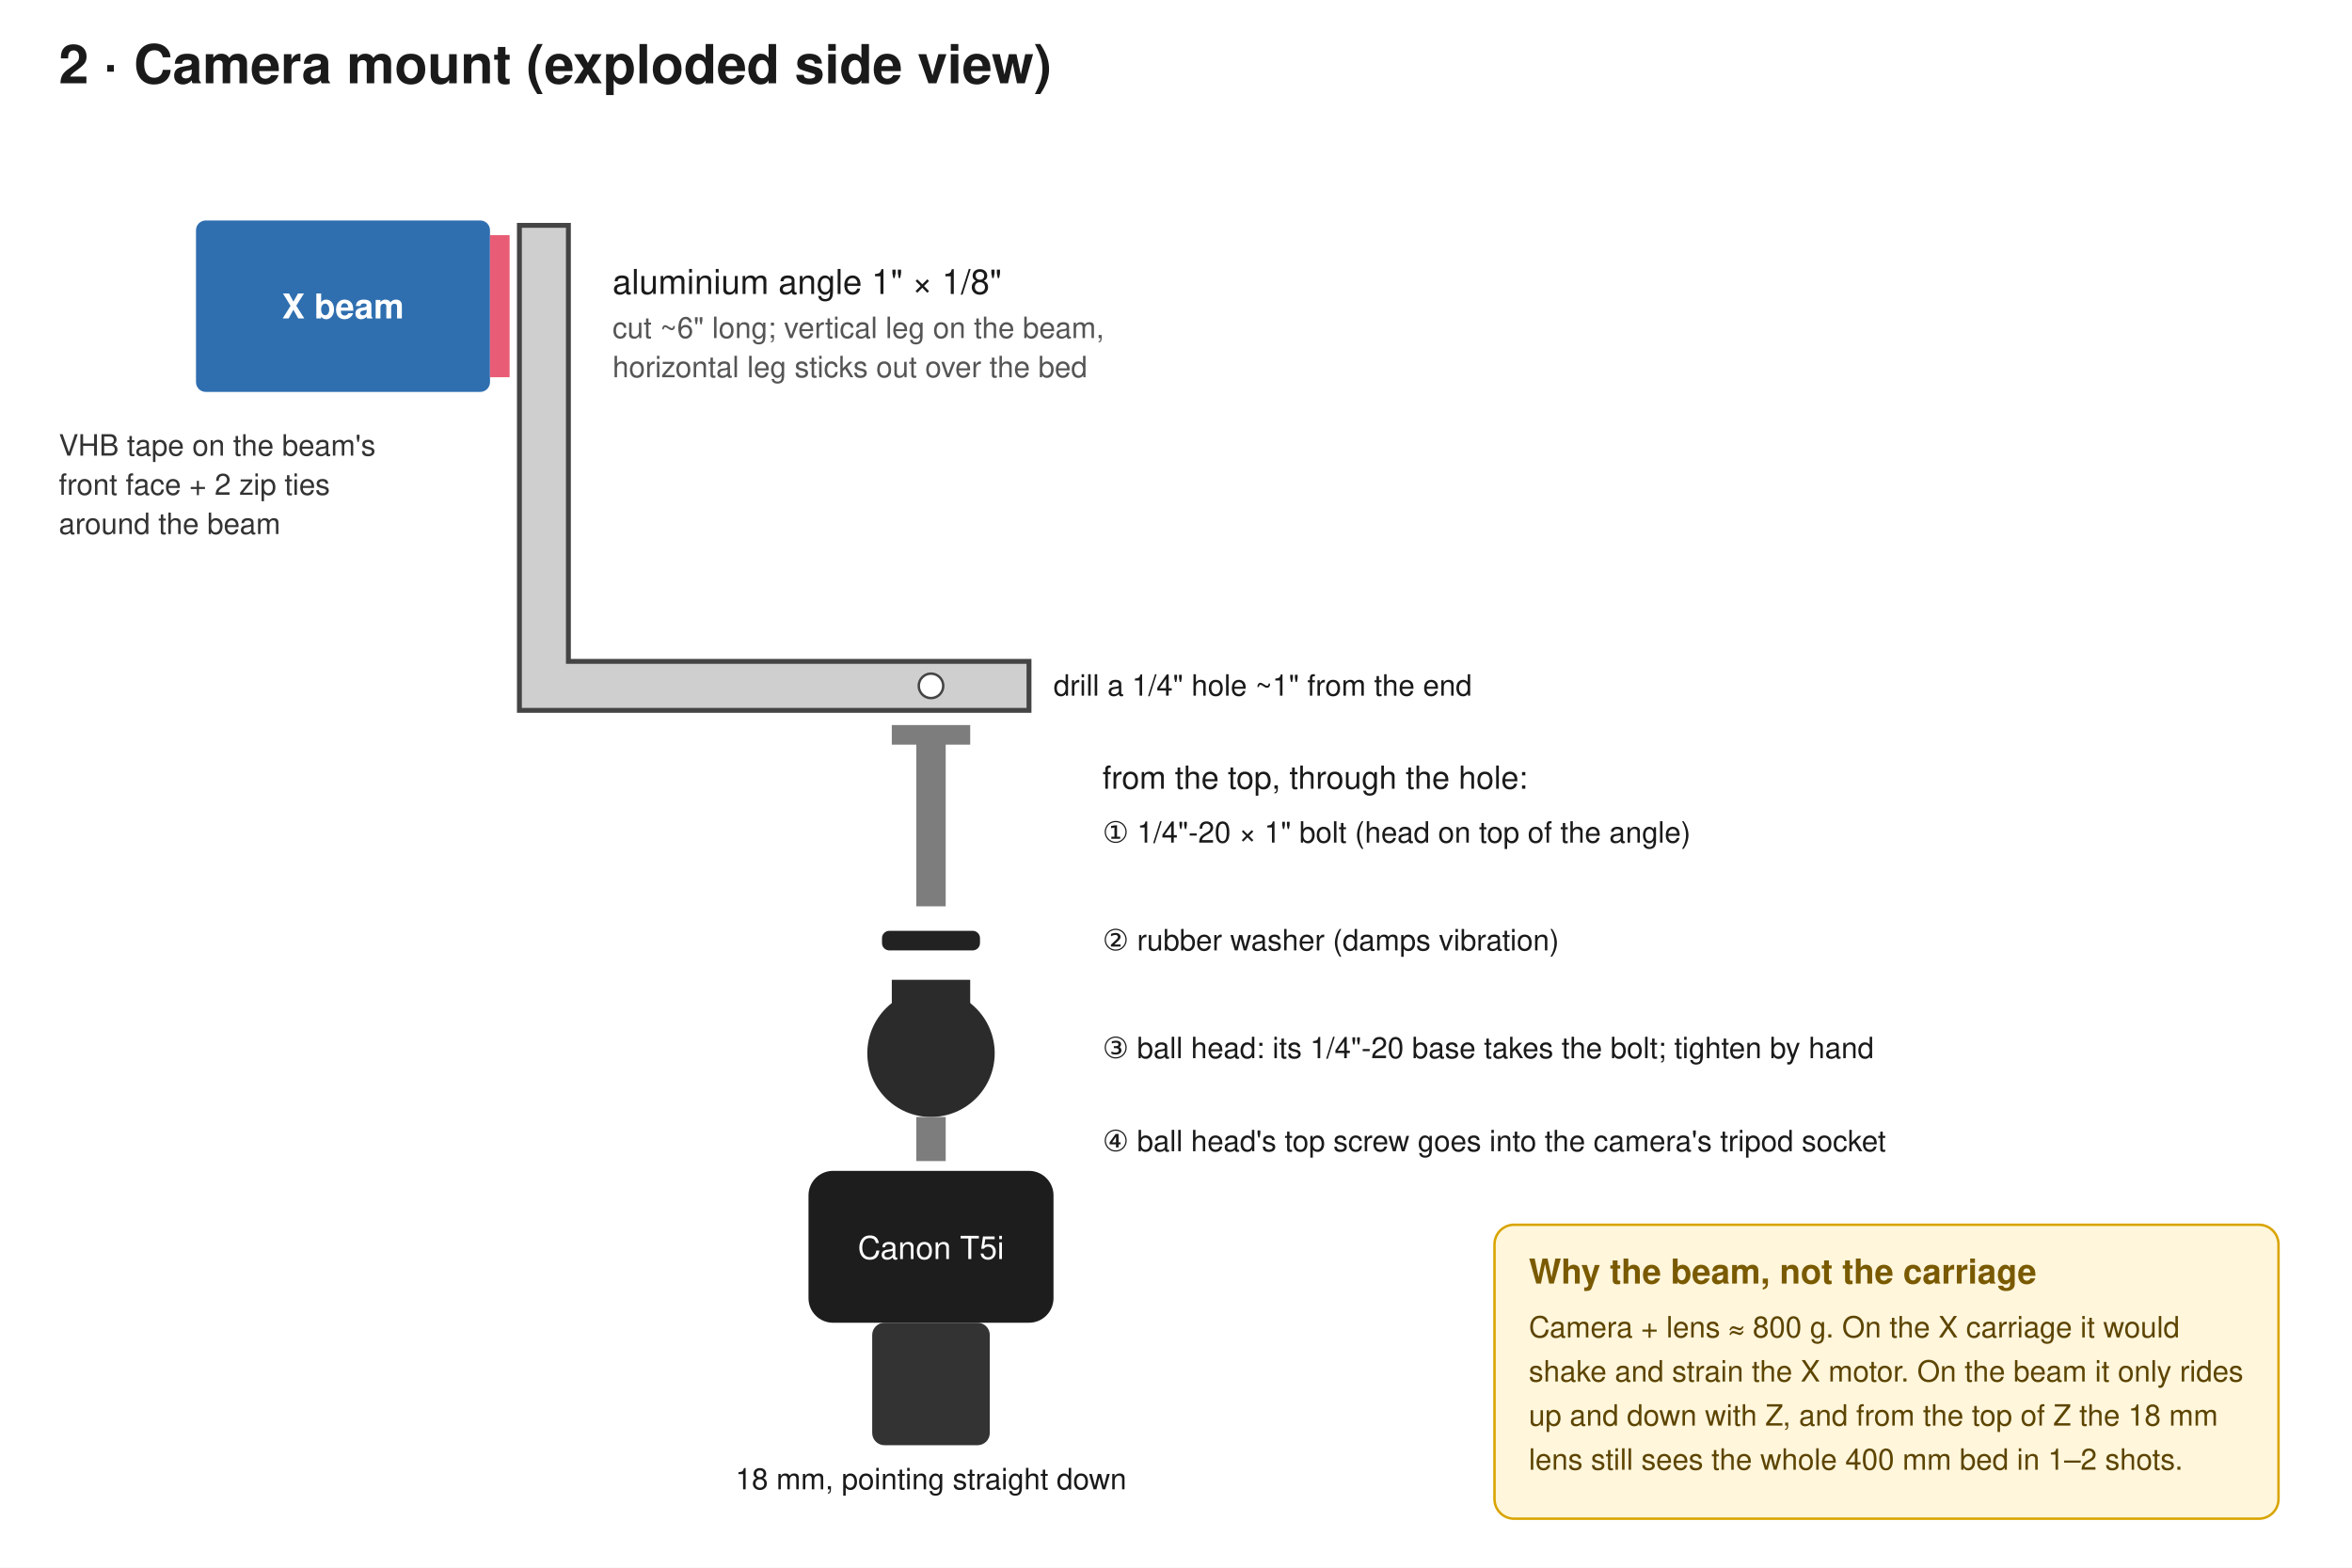
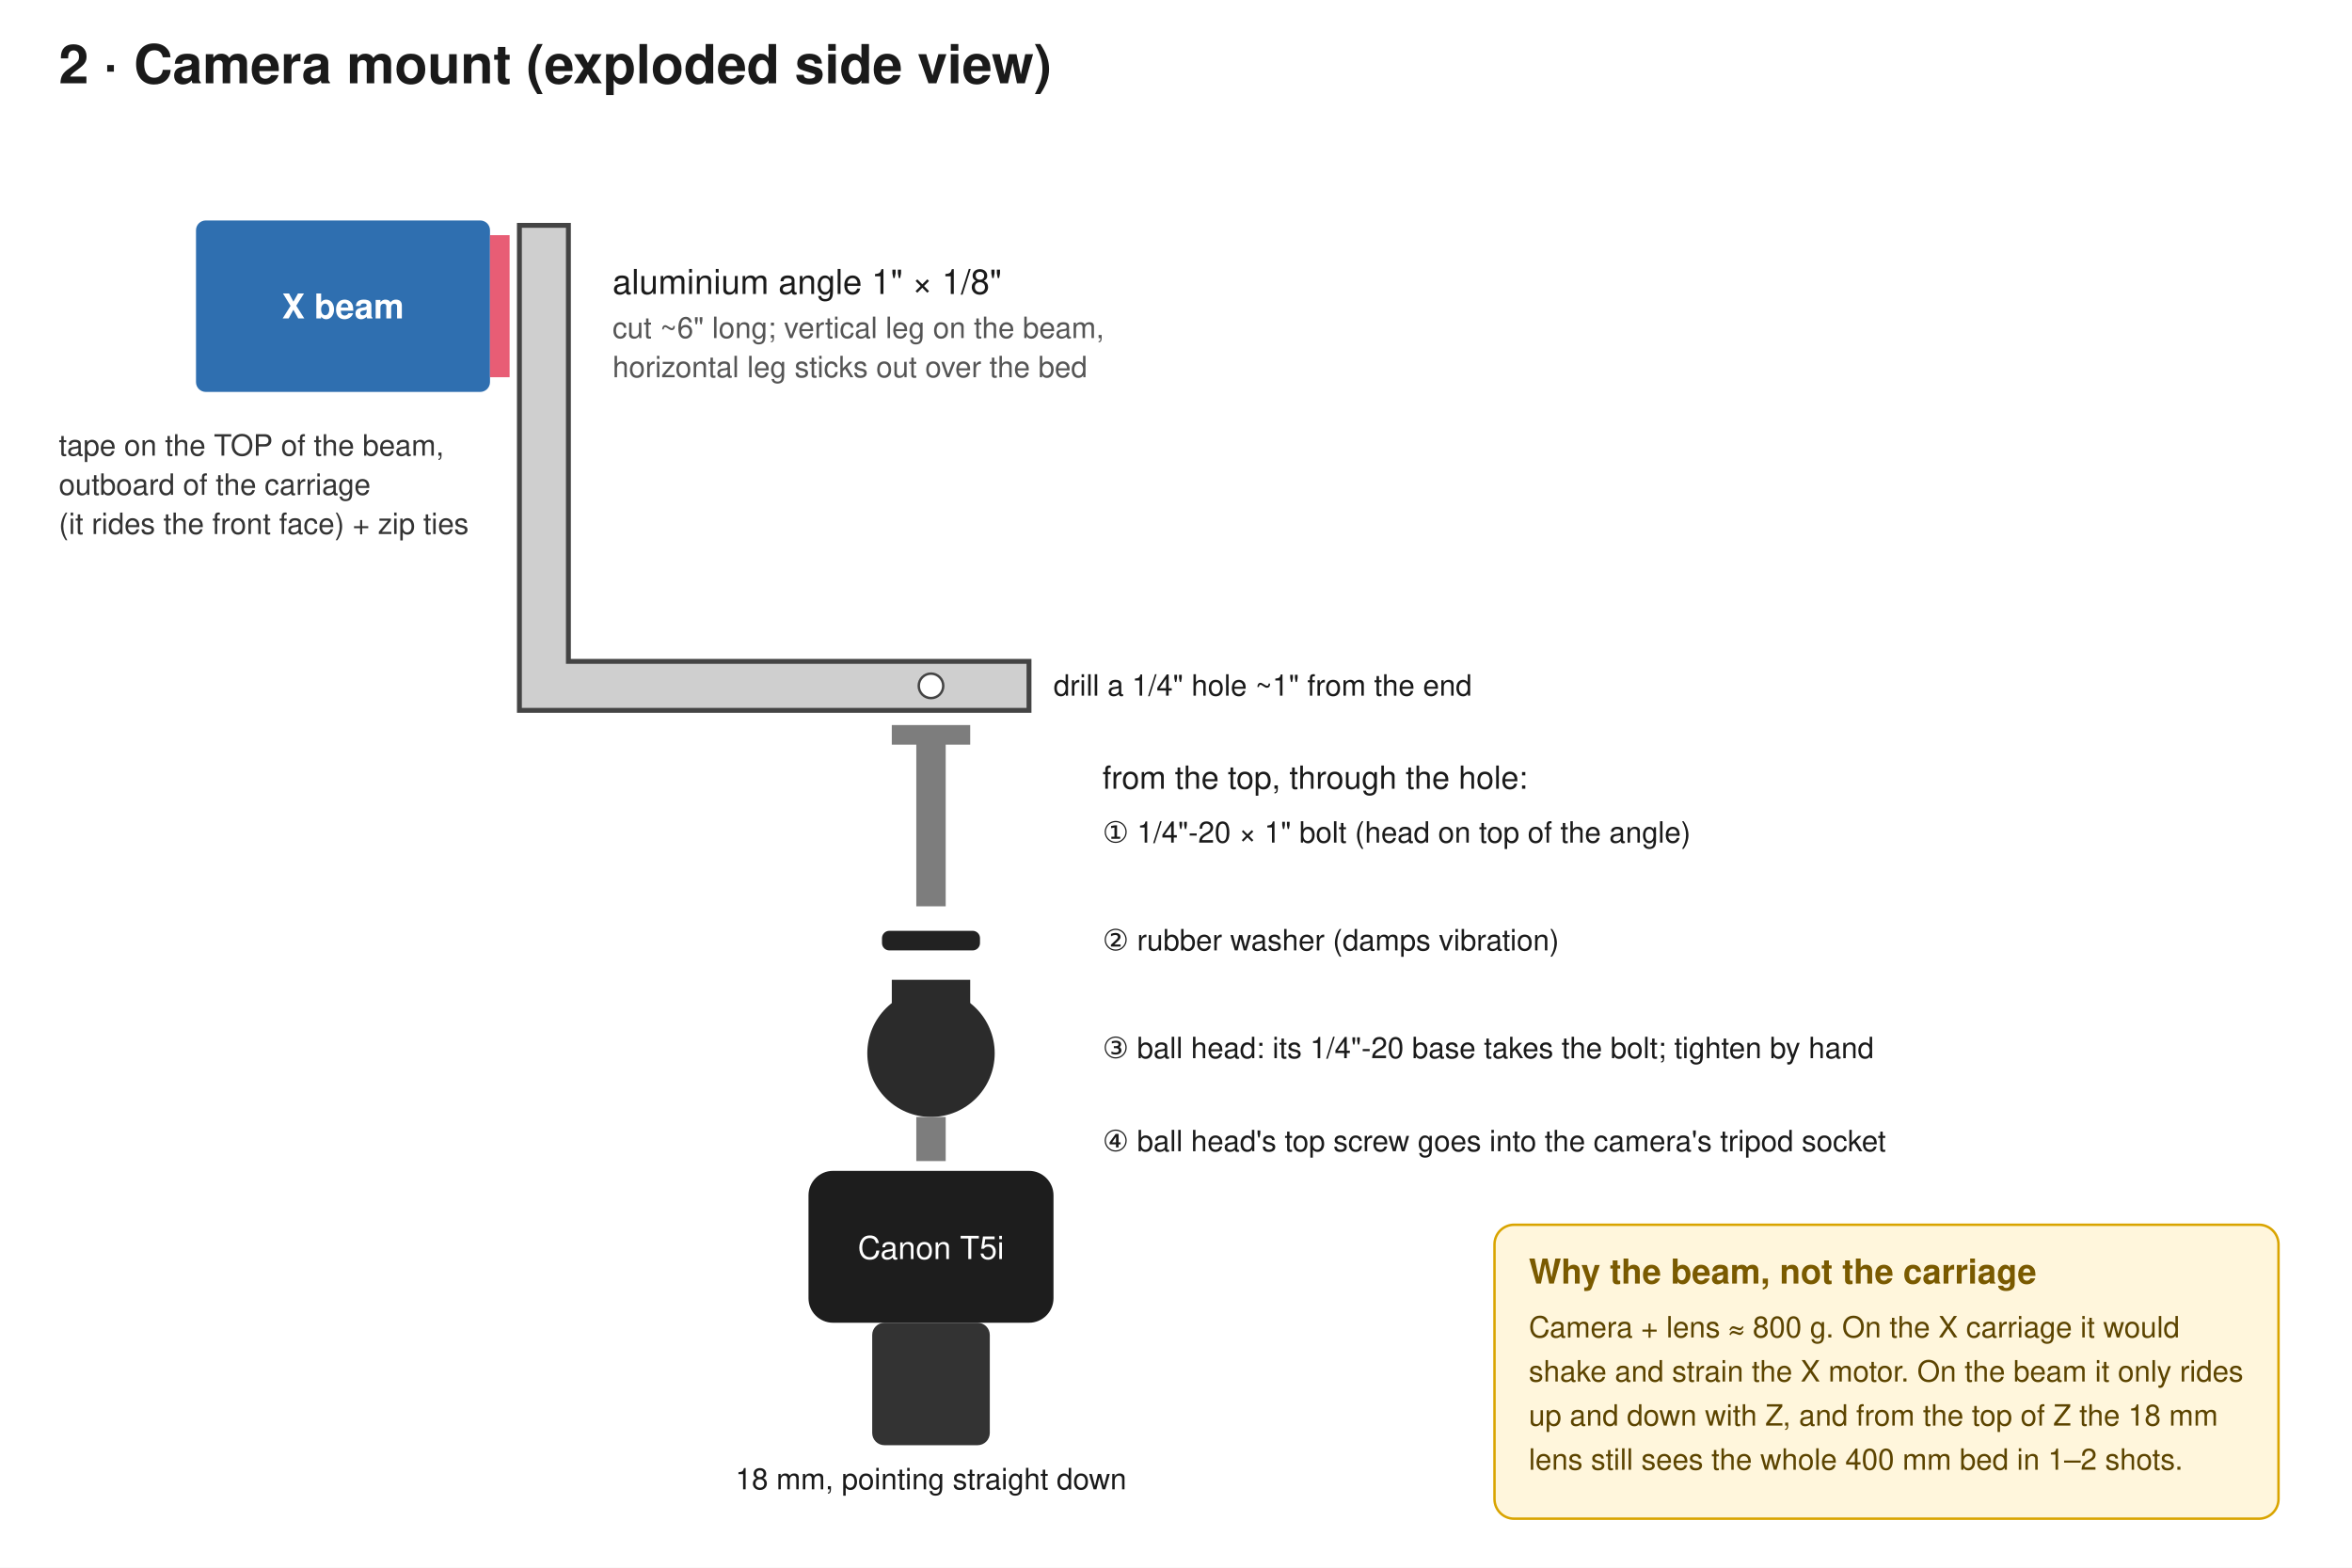
<svg xmlns="http://www.w3.org/2000/svg" viewBox="0 0 960 640" font-family="Helvetica, Arial, sans-serif" font-size="14">
  <rect width="960" height="640" fill="#ffffff" />
  <text x="24" y="34" font-size="22" font-weight="700" fill="#1a1a1a">2 · Camera mount (exploded side view)</text>
  <rect x="80" y="90" width="120" height="70" rx="4" fill="#2f6fb0" />
  <text x="140" y="130" text-anchor="middle" fill="#fff" font-weight="700">X beam</text>
-   <text x="24" y="186" fill="#333" font-size="12">VHB tape on the beam's</text>
-   <text x="24" y="202" fill="#333" font-size="12">front face + 2 zip ties</text>
-   <text x="24" y="218" fill="#333" font-size="12">around the beam</text>
+   <text x="24" y="186" fill="#333" font-size="12">tape on the TOP of the beam,</text>
+   <text x="24" y="202" fill="#333" font-size="12">outboard of the carriage</text>
+   <text x="24" y="218" fill="#333" font-size="12">(it rides the front face) + zip ties</text>
  <rect x="200" y="96" width="8" height="58" fill="#e85d75" />
  <path d="M212 92 L232 92 L232 270 L420 270 L420 290 L212 290 Z" fill="#cfcfcf" stroke="#444" stroke-width="2" />
  <text x="250" y="120" fill="#1a1a1a">aluminium angle 1" × 1/8"</text>
  <text x="250" y="138" fill="#555" font-size="12">cut ~6" long; vertical leg on the beam,</text>
  <text x="250" y="154" fill="#555" font-size="12">horizontal leg sticks out over the bed</text>
  <circle cx="380" cy="280" r="5" fill="#fff" stroke="#444" />
  <text x="430" y="284" fill="#1a1a1a" font-size="12">drill a 1/4" hole ~1" from the end</text>
  <g transform="translate(330,0)">
    <text x="120" y="322" fill="#1a1a1a" font-size="13">from the top, through the hole:</text>
    <rect x="44" y="300" width="12" height="70" fill="#7d7d7d" />
    <rect x="34" y="296" width="32" height="8" fill="#7d7d7d" />
    <text x="120" y="344" fill="#1a1a1a" font-size="12">① 1/4"-20 × 1" bolt (head on top of the angle)</text>
    <rect x="30" y="380" width="40" height="8" rx="3" fill="#222" />
    <text x="120" y="388" fill="#1a1a1a" font-size="12">② rubber washer (damps vibration)</text>
    <circle cx="50" cy="430" r="26" fill="#2b2b2b" />
    <rect x="34" y="400" width="32" height="12" fill="#2b2b2b" />
    <text x="120" y="432" fill="#1a1a1a" font-size="12">③ ball head: its 1/4"-20 base takes the bolt; tighten by hand</text>
    <rect x="44" y="456" width="12" height="18" fill="#7d7d7d" />
    <text x="120" y="470" fill="#1a1a1a" font-size="12">④ ball head's top screw goes into the camera's tripod socket</text>
  </g>
  <rect x="330" y="478" width="100" height="62" rx="10" fill="#1d1d1d" />
  <text x="380" y="514" text-anchor="middle" fill="#fff" font-size="13">Canon T5i</text>
  <rect x="356" y="540" width="48" height="50" rx="5" fill="#333" />
  <text x="380" y="608" text-anchor="middle" fill="#1a1a1a" font-size="12">18 mm, pointing straight down</text>
  <rect x="610" y="500" width="320" height="120" rx="8" fill="#fff6dc" stroke="#d9a400" />
  <text x="624" y="524" font-weight="700" fill="#7a5a00">Why the beam, not the carriage</text>
  <text x="624" y="546" fill="#5c4400" font-size="12">Camera + lens ≈ 800 g. On the X carriage it would</text>
  <text x="624" y="564" fill="#5c4400" font-size="12">shake and strain the X motor. On the beam it only rides</text>
  <text x="624" y="582" fill="#5c4400" font-size="12">up and down with Z, and from the top of Z the 18 mm</text>
  <text x="624" y="600" fill="#5c4400" font-size="12">lens still sees the whole 400 mm bed in 1–2 shots.</text>
</svg>
